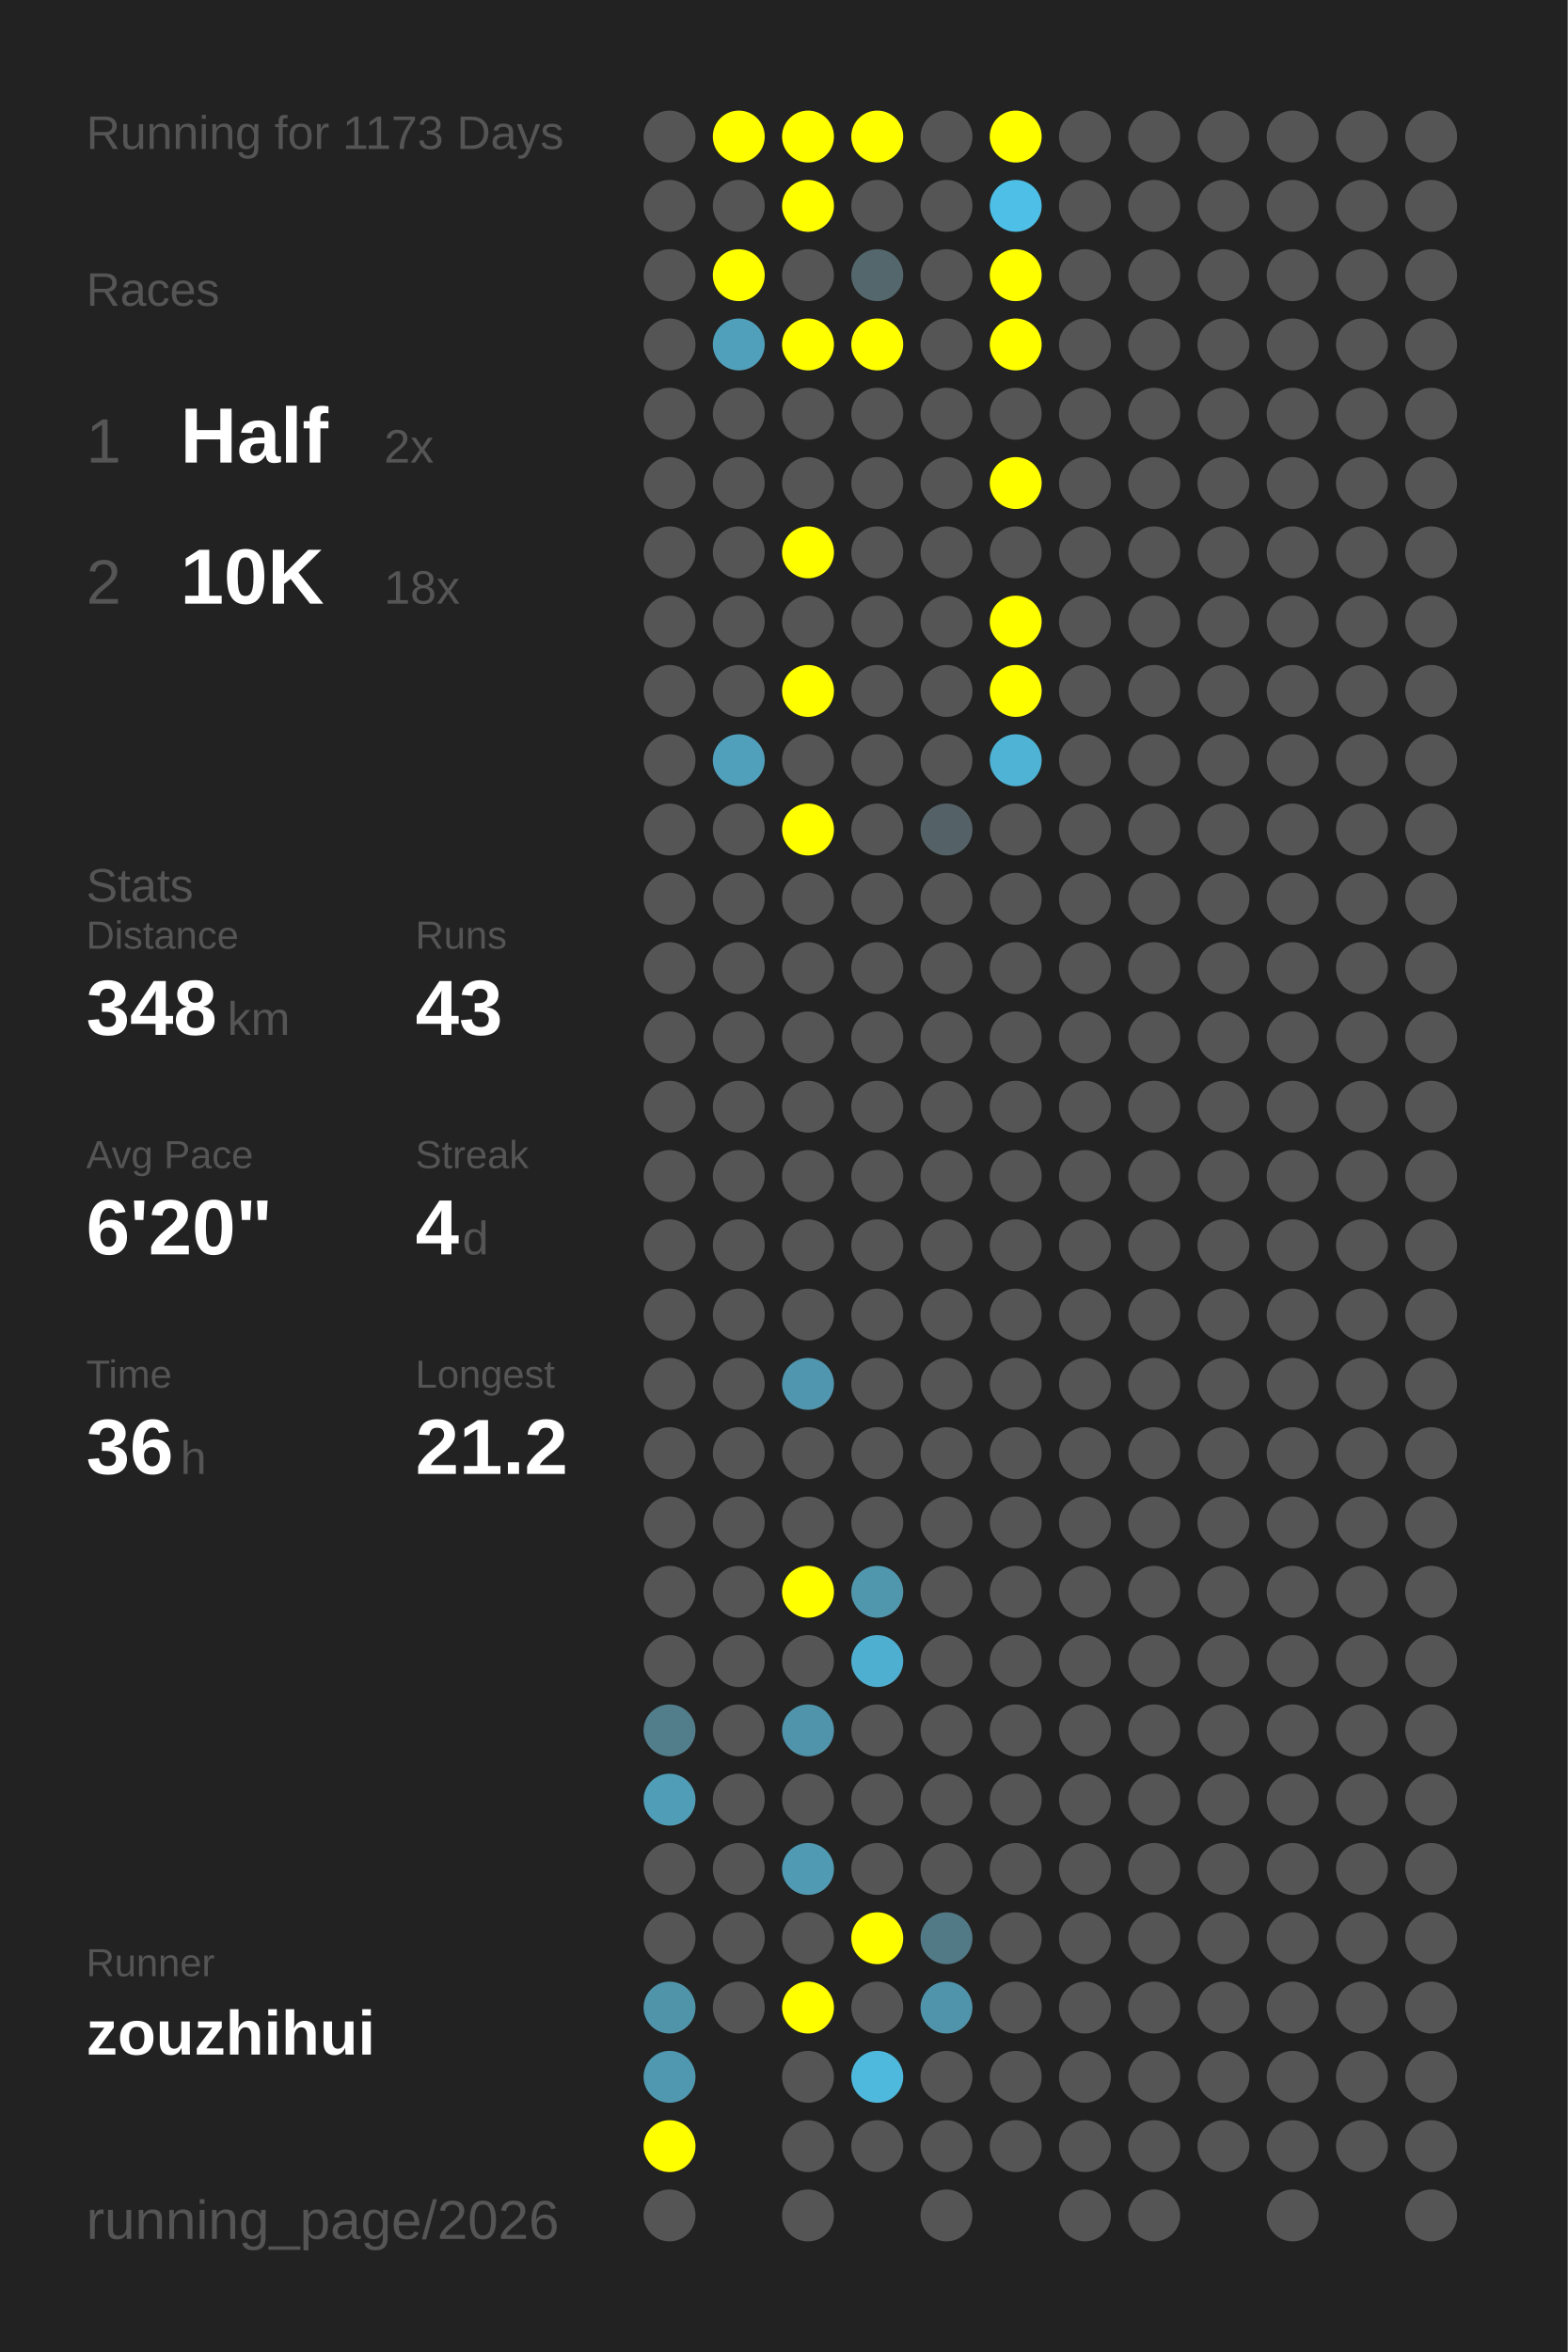
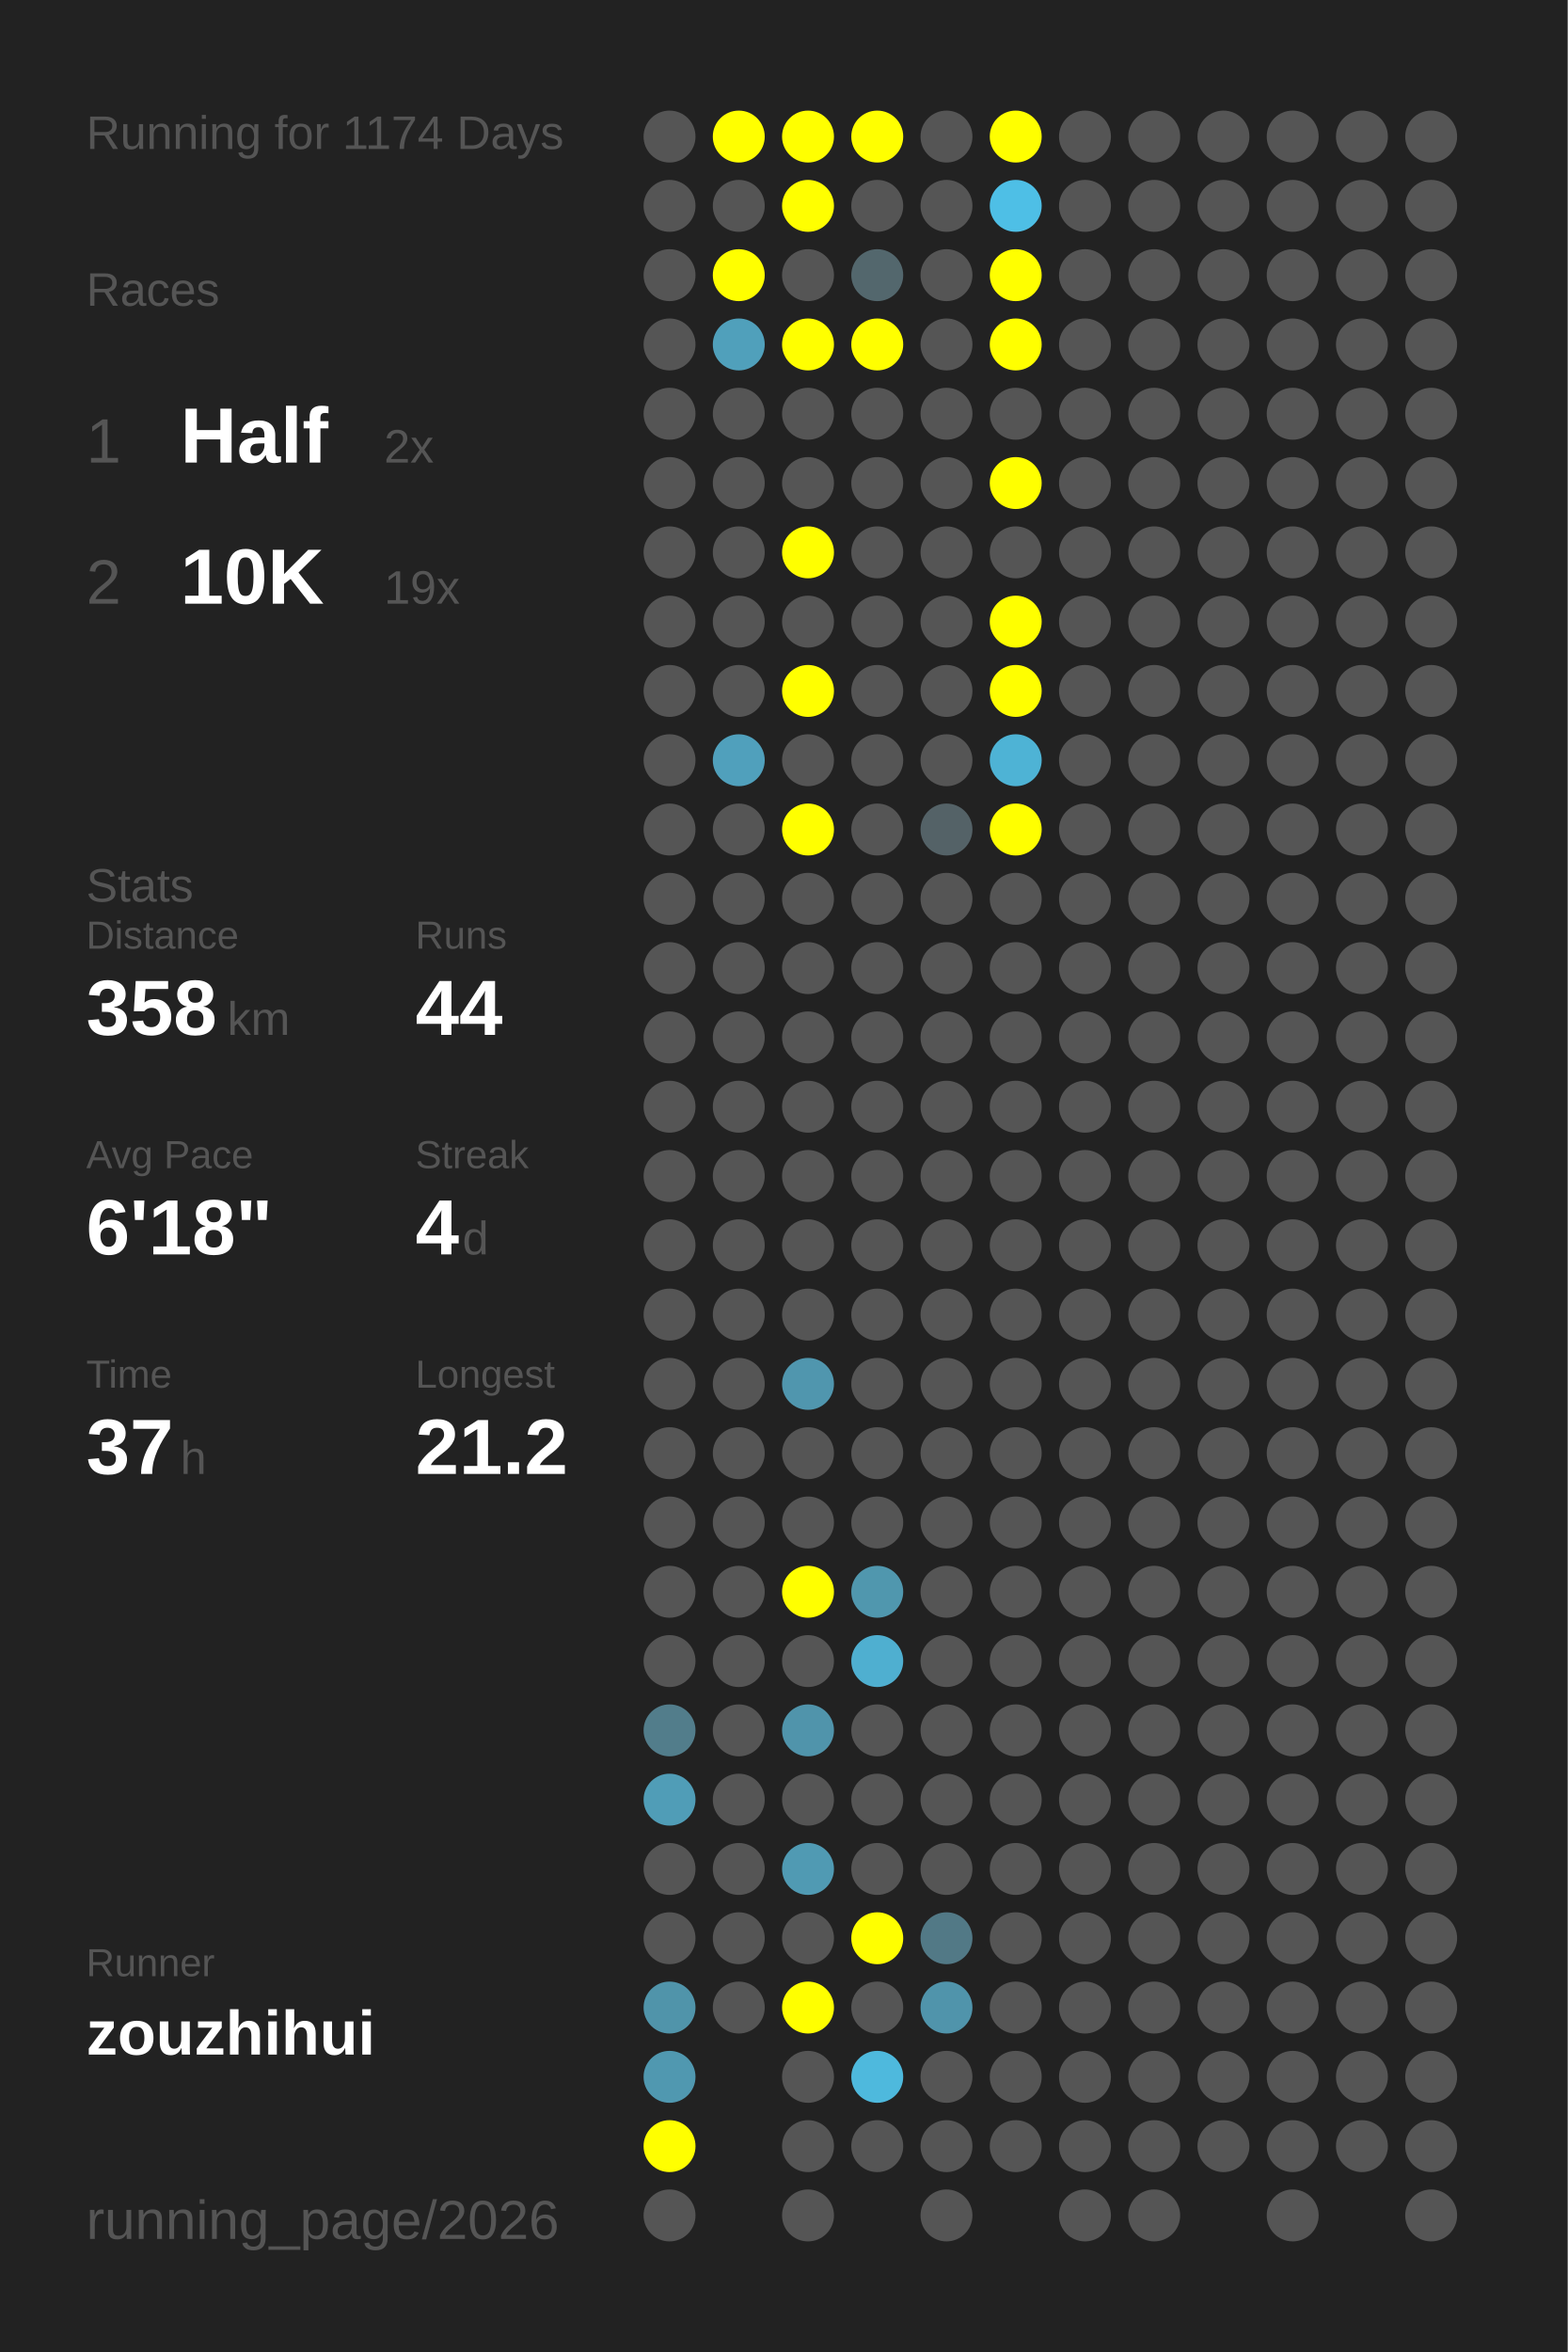
<svg xmlns="http://www.w3.org/2000/svg" baseProfile="full" height="300mm" version="1.1" viewBox="0,0,200,300" width="200mm">
  <defs />
  <rect fill="#222222" height="300" width="200" x="0" y="0" />
-   <text fill="#555555" style="font-size:6px; font-family:Arial;" x="11" y="19">Running for 1173 Days</text>
+   <text fill="#555555" style="font-size:6px; font-family:Arial;" x="11" y="19">Running for 1174 Days</text>
  <text fill="#555555" style="font-size:6px; font-family:Arial;" x="11" y="39">Races</text>
  <text fill="#555555" style="font-size:8px; font-family:Arial;" x="11" y="59">1</text>
  <text fill="#FFFFFF" style="font-size:10px; font-family:Arial; font-weight:bold;" x="23" y="59">Half</text>
  <text fill="#555555" style="font-size:6px; font-family:Arial;" x="49" y="59">2x</text>
  <text fill="#555555" style="font-size:8px; font-family:Arial;" x="11" y="77">2</text>
  <text fill="#FFFFFF" style="font-size:10px; font-family:Arial; font-weight:bold;" x="23" y="77">10K</text>
-   <text fill="#555555" style="font-size:6px; font-family:Arial;" x="49" y="77">18x</text>
+   <text fill="#555555" style="font-size:6px; font-family:Arial;" x="49" y="77">19x</text>
  <text fill="#555555" style="font-size:6px; font-family:Arial;" x="11" y="115">Stats</text>
  <text fill="#555555" style="font-size:5px; font-family:Arial;" x="11" y="121">Distance</text>
-   <text fill="#FFFFFF" style="font-size:10px; font-family:Arial; font-weight:bold;" x="11" y="132">348</text>
+   <text fill="#FFFFFF" style="font-size:10px; font-family:Arial; font-weight:bold;" x="11" y="132">358</text>
  <text fill="#555555" style="font-size:6px; font-family:Arial;" x="29" y="132">km</text>
  <text fill="#555555" style="font-size:5px; font-family:Arial;" x="53" y="121">Runs</text>
-   <text fill="#FFFFFF" style="font-size:10px; font-family:Arial; font-weight:bold;" x="53" y="132">43</text>
+   <text fill="#FFFFFF" style="font-size:10px; font-family:Arial; font-weight:bold;" x="53" y="132">44</text>
  <text fill="#555555" style="font-size:5px; font-family:Arial;" x="11" y="149">Avg Pace</text>
-   <text fill="#FFFFFF" style="font-size:10px; font-family:Arial; font-weight:bold;" x="11" y="160">6'20"</text>
+   <text fill="#FFFFFF" style="font-size:10px; font-family:Arial; font-weight:bold;" x="11" y="160">6'18"</text>
  <text fill="#555555" style="font-size:5px; font-family:Arial;" x="53" y="149">Streak</text>
  <text fill="#FFFFFF" style="font-size:10px; font-family:Arial; font-weight:bold;" x="53" y="160">4</text>
  <text fill="#555555" style="font-size:6px; font-family:Arial;" x="59" y="160">d</text>
  <text fill="#555555" style="font-size:5px; font-family:Arial;" x="11" y="177">Time</text>
-   <text fill="#FFFFFF" style="font-size:10px; font-family:Arial; font-weight:bold;" x="11" y="188">36</text>
+   <text fill="#FFFFFF" style="font-size:10px; font-family:Arial; font-weight:bold;" x="11" y="188">37</text>
  <text fill="#555555" style="font-size:6px; font-family:Arial;" x="23" y="188">h</text>
  <text fill="#555555" style="font-size:5px; font-family:Arial;" x="53" y="177">Longest</text>
  <text fill="#FFFFFF" style="font-size:10px; font-family:Arial; font-weight:bold;" x="53" y="188">21.2</text>
  <text fill="#555555" style="font-size:5px; font-family:Arial;" x="11" y="252.065">Runner</text>
  <text fill="#FFFFFF" style="font-size:8px; font-family:Arial; font-weight:bold;" x="11" y="262.065">zouzhihui</text>
  <text fill="#555555" style="font-size:7px; font-family:Arial;" x="11" y="285.581">running_page/2026</text>
  <circle cx="85.417" cy="17.419" fill="#555555" r="3.312" />
  <circle cx="85.417" cy="26.258" fill="#555555" r="3.312" />
  <circle cx="85.417" cy="35.097" fill="#555555" r="3.312" />
  <circle cx="85.417" cy="43.935" fill="#555555" r="3.312" />
  <circle cx="85.417" cy="52.774" fill="#555555" r="3.312" />
  <circle cx="85.417" cy="61.613" fill="#555555" r="3.312" />
  <circle cx="85.417" cy="70.452" fill="#555555" r="3.312" />
  <circle cx="85.417" cy="79.29" fill="#555555" r="3.312" />
  <circle cx="85.417" cy="88.129" fill="#555555" r="3.312" />
  <circle cx="85.417" cy="96.968" fill="#555555" r="3.312" />
  <circle cx="85.417" cy="105.806" fill="#555555" r="3.312" />
  <circle cx="85.417" cy="114.645" fill="#555555" r="3.312" />
  <circle cx="85.417" cy="123.484" fill="#555555" r="3.312" />
  <circle cx="85.417" cy="132.323" fill="#555555" r="3.312" />
  <circle cx="85.417" cy="141.161" fill="#555555" r="3.312" />
  <circle cx="85.417" cy="150" fill="#555555" r="3.312" />
  <circle cx="85.417" cy="158.839" fill="#555555" r="3.312" />
  <circle cx="85.417" cy="167.677" fill="#555555" r="3.312" />
  <circle cx="85.417" cy="176.516" fill="#555555" r="3.312" />
  <circle cx="85.417" cy="185.355" fill="#555555" r="3.312" />
  <circle cx="85.417" cy="194.194" fill="#555555" r="3.312" />
  <circle cx="85.417" cy="203.032" fill="#555555" r="3.312" />
  <circle cx="85.417" cy="211.871" fill="#555555" r="3.312" />
  <circle cx="85.417" cy="220.71" fill="#527d8b" r="3.312" />
  <circle cx="85.417" cy="229.548" fill="#509db7" r="3.312" />
  <circle cx="85.417" cy="238.387" fill="#555555" r="3.312" />
  <circle cx="85.417" cy="247.226" fill="#555555" r="3.312" />
  <circle cx="85.417" cy="256.065" fill="#5094aa" r="3.312" />
  <circle cx="85.417" cy="264.903" fill="#5098b0" r="3.312" />
  <circle cx="85.417" cy="273.742" fill="#FFFF00" r="3.312" />
  <circle cx="85.417" cy="282.581" fill="#555555" r="3.312" />
  <circle cx="94.25" cy="17.419" fill="#FFFF00" r="3.312" />
  <circle cx="94.25" cy="26.258" fill="#555555" r="3.312" />
  <circle cx="94.25" cy="35.097" fill="#FFFF00" r="3.312" />
  <circle cx="94.25" cy="43.935" fill="#50a0bb" r="3.312" />
  <circle cx="94.25" cy="52.774" fill="#555555" r="3.312" />
  <circle cx="94.25" cy="61.613" fill="#555555" r="3.312" />
  <circle cx="94.25" cy="70.452" fill="#555555" r="3.312" />
  <circle cx="94.25" cy="79.29" fill="#555555" r="3.312" />
  <circle cx="94.25" cy="88.129" fill="#555555" r="3.312" />
  <circle cx="94.25" cy="96.968" fill="#50a0bc" r="3.312" />
  <circle cx="94.25" cy="105.806" fill="#555555" r="3.312" />
  <circle cx="94.25" cy="114.645" fill="#555555" r="3.312" />
  <circle cx="94.25" cy="123.484" fill="#555555" r="3.312" />
  <circle cx="94.25" cy="132.323" fill="#555555" r="3.312" />
  <circle cx="94.25" cy="141.161" fill="#555555" r="3.312" />
  <circle cx="94.25" cy="150" fill="#555555" r="3.312" />
  <circle cx="94.25" cy="158.839" fill="#555555" r="3.312" />
  <circle cx="94.25" cy="167.677" fill="#555555" r="3.312" />
  <circle cx="94.25" cy="176.516" fill="#555555" r="3.312" />
  <circle cx="94.25" cy="185.355" fill="#555555" r="3.312" />
  <circle cx="94.25" cy="194.194" fill="#555555" r="3.312" />
  <circle cx="94.25" cy="203.032" fill="#555555" r="3.312" />
  <circle cx="94.25" cy="211.871" fill="#555555" r="3.312" />
  <circle cx="94.25" cy="220.71" fill="#555555" r="3.312" />
  <circle cx="94.25" cy="229.548" fill="#555555" r="3.312" />
  <circle cx="94.25" cy="238.387" fill="#555555" r="3.312" />
  <circle cx="94.25" cy="247.226" fill="#555555" r="3.312" />
  <circle cx="94.25" cy="256.065" fill="#555555" r="3.312" />
  <circle cx="103.083" cy="17.419" fill="#FFFF00" r="3.312" />
  <circle cx="103.083" cy="26.258" fill="#FFFF00" r="3.312" />
  <circle cx="103.083" cy="35.097" fill="#555555" r="3.312" />
  <circle cx="103.083" cy="43.935" fill="#FFFF00" r="3.312" />
  <circle cx="103.083" cy="52.774" fill="#555555" r="3.312" />
  <circle cx="103.083" cy="61.613" fill="#555555" r="3.312" />
  <circle cx="103.083" cy="70.452" fill="#FFFF00" r="3.312" />
  <circle cx="103.083" cy="79.29" fill="#555555" r="3.312" />
  <circle cx="103.083" cy="88.129" fill="#FFFF00" r="3.312" />
  <circle cx="103.083" cy="96.968" fill="#555555" r="3.312" />
  <circle cx="103.083" cy="105.806" fill="#FFFF00" r="3.312" />
  <circle cx="103.083" cy="114.645" fill="#555555" r="3.312" />
  <circle cx="103.083" cy="123.484" fill="#555555" r="3.312" />
  <circle cx="103.083" cy="132.323" fill="#555555" r="3.312" />
  <circle cx="103.083" cy="141.161" fill="#555555" r="3.312" />
  <circle cx="103.083" cy="150" fill="#555555" r="3.312" />
  <circle cx="103.083" cy="158.839" fill="#555555" r="3.312" />
  <circle cx="103.083" cy="167.677" fill="#555555" r="3.312" />
  <circle cx="103.083" cy="176.516" fill="#5096ae" r="3.312" />
  <circle cx="103.083" cy="185.355" fill="#555555" r="3.312" />
  <circle cx="103.083" cy="194.194" fill="#555555" r="3.312" />
  <circle cx="103.083" cy="203.032" fill="#FFFF00" r="3.312" />
  <circle cx="103.083" cy="211.871" fill="#555555" r="3.312" />
  <circle cx="103.083" cy="220.71" fill="#5094ab" r="3.312" />
  <circle cx="103.083" cy="229.548" fill="#555555" r="3.312" />
  <circle cx="103.083" cy="238.387" fill="#509ab3" r="3.312" />
  <circle cx="103.083" cy="247.226" fill="#555555" r="3.312" />
  <circle cx="103.083" cy="256.065" fill="#FFFF00" r="3.312" />
  <circle cx="103.083" cy="264.903" fill="#555555" r="3.312" />
  <circle cx="103.083" cy="273.742" fill="#555555" r="3.312" />
  <circle cx="103.083" cy="282.581" fill="#555555" r="3.312" />
  <circle cx="111.917" cy="17.419" fill="#FFFF00" r="3.312" />
  <circle cx="111.917" cy="26.258" fill="#555555" r="3.312" />
  <circle cx="111.917" cy="35.097" fill="#53676d" r="3.312" />
  <circle cx="111.917" cy="43.935" fill="#FFFF00" r="3.312" />
  <circle cx="111.917" cy="52.774" fill="#555555" r="3.312" />
  <circle cx="111.917" cy="61.613" fill="#555555" r="3.312" />
  <circle cx="111.917" cy="70.452" fill="#555555" r="3.312" />
  <circle cx="111.917" cy="79.29" fill="#555555" r="3.312" />
  <circle cx="111.917" cy="88.129" fill="#555555" r="3.312" />
  <circle cx="111.917" cy="96.968" fill="#555555" r="3.312" />
  <circle cx="111.917" cy="105.806" fill="#555555" r="3.312" />
  <circle cx="111.917" cy="114.645" fill="#555555" r="3.312" />
  <circle cx="111.917" cy="123.484" fill="#555555" r="3.312" />
  <circle cx="111.917" cy="132.323" fill="#555555" r="3.312" />
  <circle cx="111.917" cy="141.161" fill="#555555" r="3.312" />
  <circle cx="111.917" cy="150" fill="#555555" r="3.312" />
  <circle cx="111.917" cy="158.839" fill="#555555" r="3.312" />
  <circle cx="111.917" cy="167.677" fill="#555555" r="3.312" />
  <circle cx="111.917" cy="176.516" fill="#555555" r="3.312" />
  <circle cx="111.917" cy="185.355" fill="#555555" r="3.312" />
  <circle cx="111.917" cy="194.194" fill="#555555" r="3.312" />
  <circle cx="111.917" cy="203.032" fill="#5097ae" r="3.312" />
  <circle cx="111.917" cy="211.871" fill="#4fafd0" r="3.312" />
  <circle cx="111.917" cy="220.71" fill="#555555" r="3.312" />
  <circle cx="111.917" cy="229.548" fill="#555555" r="3.312" />
  <circle cx="111.917" cy="238.387" fill="#555555" r="3.312" />
  <circle cx="111.917" cy="247.226" fill="#FFFF00" r="3.312" />
  <circle cx="111.917" cy="256.065" fill="#555555" r="3.312" />
  <circle cx="111.917" cy="264.903" fill="#4eb9dd" r="3.312" />
  <circle cx="111.917" cy="273.742" fill="#555555" r="3.312" />
  <circle cx="120.75" cy="17.419" fill="#555555" r="3.312" />
  <circle cx="120.75" cy="26.258" fill="#555555" r="3.312" />
  <circle cx="120.75" cy="35.097" fill="#555555" r="3.312" />
  <circle cx="120.75" cy="43.935" fill="#555555" r="3.312" />
  <circle cx="120.75" cy="52.774" fill="#555555" r="3.312" />
  <circle cx="120.75" cy="61.613" fill="#555555" r="3.312" />
  <circle cx="120.75" cy="70.452" fill="#555555" r="3.312" />
  <circle cx="120.75" cy="79.29" fill="#555555" r="3.312" />
  <circle cx="120.75" cy="88.129" fill="#555555" r="3.312" />
  <circle cx="120.75" cy="96.968" fill="#555555" r="3.312" />
  <circle cx="120.75" cy="105.806" fill="#546267" r="3.312" />
  <circle cx="120.75" cy="114.645" fill="#555555" r="3.312" />
  <circle cx="120.75" cy="123.484" fill="#555555" r="3.312" />
  <circle cx="120.75" cy="132.323" fill="#555555" r="3.312" />
  <circle cx="120.75" cy="141.161" fill="#555555" r="3.312" />
  <circle cx="120.75" cy="150" fill="#555555" r="3.312" />
  <circle cx="120.75" cy="158.839" fill="#555555" r="3.312" />
  <circle cx="120.75" cy="167.677" fill="#555555" r="3.312" />
  <circle cx="120.75" cy="176.516" fill="#555555" r="3.312" />
  <circle cx="120.75" cy="185.355" fill="#555555" r="3.312" />
  <circle cx="120.75" cy="194.194" fill="#555555" r="3.312" />
  <circle cx="120.75" cy="203.032" fill="#555555" r="3.312" />
  <circle cx="120.75" cy="211.871" fill="#555555" r="3.312" />
  <circle cx="120.75" cy="220.71" fill="#555555" r="3.312" />
  <circle cx="120.75" cy="229.548" fill="#555555" r="3.312" />
  <circle cx="120.75" cy="238.387" fill="#555555" r="3.312" />
  <circle cx="120.75" cy="247.226" fill="#527986" r="3.312" />
  <circle cx="120.75" cy="256.065" fill="#5094ab" r="3.312" />
  <circle cx="120.75" cy="264.903" fill="#555555" r="3.312" />
  <circle cx="120.75" cy="273.742" fill="#555555" r="3.312" />
  <circle cx="120.75" cy="282.581" fill="#555555" r="3.312" />
  <circle cx="129.583" cy="17.419" fill="#FFFF00" r="3.312" />
  <circle cx="129.583" cy="26.258" fill="#4ebfe6" r="3.312" />
  <circle cx="129.583" cy="35.097" fill="#FFFF00" r="3.312" />
  <circle cx="129.583" cy="43.935" fill="#FFFF00" r="3.312" />
  <circle cx="129.583" cy="52.774" fill="#555555" r="3.312" />
  <circle cx="129.583" cy="61.613" fill="#FFFF00" r="3.312" />
  <circle cx="129.583" cy="70.452" fill="#555555" r="3.312" />
  <circle cx="129.583" cy="79.29" fill="#FFFF00" r="3.312" />
  <circle cx="129.583" cy="88.129" fill="#FFFF00" r="3.312" />
  <circle cx="129.583" cy="96.968" fill="#4eb3d5" r="3.312" />
-   <circle cx="129.583" cy="105.806" fill="#555555" r="3.312" />
+   <circle cx="129.583" cy="105.806" fill="#FFFF00" r="3.312" />
  <circle cx="129.583" cy="114.645" fill="#555555" r="3.312" />
  <circle cx="129.583" cy="123.484" fill="#555555" r="3.312" />
  <circle cx="129.583" cy="132.323" fill="#555555" r="3.312" />
  <circle cx="129.583" cy="141.161" fill="#555555" r="3.312" />
  <circle cx="129.583" cy="150" fill="#555555" r="3.312" />
  <circle cx="129.583" cy="158.839" fill="#555555" r="3.312" />
  <circle cx="129.583" cy="167.677" fill="#555555" r="3.312" />
  <circle cx="129.583" cy="176.516" fill="#555555" r="3.312" />
  <circle cx="129.583" cy="185.355" fill="#555555" r="3.312" />
  <circle cx="129.583" cy="194.194" fill="#555555" r="3.312" />
  <circle cx="129.583" cy="203.032" fill="#555555" r="3.312" />
  <circle cx="129.583" cy="211.871" fill="#555555" r="3.312" />
  <circle cx="129.583" cy="220.71" fill="#555555" r="3.312" />
  <circle cx="129.583" cy="229.548" fill="#555555" r="3.312" />
  <circle cx="129.583" cy="238.387" fill="#555555" r="3.312" />
  <circle cx="129.583" cy="247.226" fill="#555555" r="3.312" />
  <circle cx="129.583" cy="256.065" fill="#555555" r="3.312" />
  <circle cx="129.583" cy="264.903" fill="#555555" r="3.312" />
  <circle cx="129.583" cy="273.742" fill="#555555" r="3.312" />
  <circle cx="138.417" cy="17.419" fill="#555555" r="3.312" />
  <circle cx="138.417" cy="26.258" fill="#555555" r="3.312" />
  <circle cx="138.417" cy="35.097" fill="#555555" r="3.312" />
  <circle cx="138.417" cy="43.935" fill="#555555" r="3.312" />
  <circle cx="138.417" cy="52.774" fill="#555555" r="3.312" />
  <circle cx="138.417" cy="61.613" fill="#555555" r="3.312" />
  <circle cx="138.417" cy="70.452" fill="#555555" r="3.312" />
  <circle cx="138.417" cy="79.29" fill="#555555" r="3.312" />
  <circle cx="138.417" cy="88.129" fill="#555555" r="3.312" />
  <circle cx="138.417" cy="96.968" fill="#555555" r="3.312" />
  <circle cx="138.417" cy="105.806" fill="#555555" r="3.312" />
  <circle cx="138.417" cy="114.645" fill="#555555" r="3.312" />
  <circle cx="138.417" cy="123.484" fill="#555555" r="3.312" />
  <circle cx="138.417" cy="132.323" fill="#555555" r="3.312" />
  <circle cx="138.417" cy="141.161" fill="#555555" r="3.312" />
  <circle cx="138.417" cy="150" fill="#555555" r="3.312" />
  <circle cx="138.417" cy="158.839" fill="#555555" r="3.312" />
  <circle cx="138.417" cy="167.677" fill="#555555" r="3.312" />
  <circle cx="138.417" cy="176.516" fill="#555555" r="3.312" />
  <circle cx="138.417" cy="185.355" fill="#555555" r="3.312" />
  <circle cx="138.417" cy="194.194" fill="#555555" r="3.312" />
  <circle cx="138.417" cy="203.032" fill="#555555" r="3.312" />
  <circle cx="138.417" cy="211.871" fill="#555555" r="3.312" />
  <circle cx="138.417" cy="220.71" fill="#555555" r="3.312" />
  <circle cx="138.417" cy="229.548" fill="#555555" r="3.312" />
  <circle cx="138.417" cy="238.387" fill="#555555" r="3.312" />
  <circle cx="138.417" cy="247.226" fill="#555555" r="3.312" />
  <circle cx="138.417" cy="256.065" fill="#555555" r="3.312" />
  <circle cx="138.417" cy="264.903" fill="#555555" r="3.312" />
  <circle cx="138.417" cy="273.742" fill="#555555" r="3.312" />
  <circle cx="138.417" cy="282.581" fill="#555555" r="3.312" />
  <circle cx="147.25" cy="17.419" fill="#555555" r="3.312" />
  <circle cx="147.25" cy="26.258" fill="#555555" r="3.312" />
  <circle cx="147.25" cy="35.097" fill="#555555" r="3.312" />
  <circle cx="147.25" cy="43.935" fill="#555555" r="3.312" />
  <circle cx="147.25" cy="52.774" fill="#555555" r="3.312" />
  <circle cx="147.25" cy="61.613" fill="#555555" r="3.312" />
  <circle cx="147.25" cy="70.452" fill="#555555" r="3.312" />
  <circle cx="147.25" cy="79.29" fill="#555555" r="3.312" />
  <circle cx="147.25" cy="88.129" fill="#555555" r="3.312" />
  <circle cx="147.25" cy="96.968" fill="#555555" r="3.312" />
  <circle cx="147.25" cy="105.806" fill="#555555" r="3.312" />
  <circle cx="147.25" cy="114.645" fill="#555555" r="3.312" />
  <circle cx="147.25" cy="123.484" fill="#555555" r="3.312" />
  <circle cx="147.25" cy="132.323" fill="#555555" r="3.312" />
  <circle cx="147.25" cy="141.161" fill="#555555" r="3.312" />
  <circle cx="147.25" cy="150" fill="#555555" r="3.312" />
  <circle cx="147.25" cy="158.839" fill="#555555" r="3.312" />
  <circle cx="147.25" cy="167.677" fill="#555555" r="3.312" />
  <circle cx="147.25" cy="176.516" fill="#555555" r="3.312" />
  <circle cx="147.25" cy="185.355" fill="#555555" r="3.312" />
  <circle cx="147.25" cy="194.194" fill="#555555" r="3.312" />
  <circle cx="147.25" cy="203.032" fill="#555555" r="3.312" />
  <circle cx="147.25" cy="211.871" fill="#555555" r="3.312" />
  <circle cx="147.25" cy="220.71" fill="#555555" r="3.312" />
  <circle cx="147.25" cy="229.548" fill="#555555" r="3.312" />
  <circle cx="147.25" cy="238.387" fill="#555555" r="3.312" />
  <circle cx="147.25" cy="247.226" fill="#555555" r="3.312" />
  <circle cx="147.25" cy="256.065" fill="#555555" r="3.312" />
  <circle cx="147.25" cy="264.903" fill="#555555" r="3.312" />
  <circle cx="147.25" cy="273.742" fill="#555555" r="3.312" />
  <circle cx="147.25" cy="282.581" fill="#555555" r="3.312" />
  <circle cx="156.083" cy="17.419" fill="#555555" r="3.312" />
  <circle cx="156.083" cy="26.258" fill="#555555" r="3.312" />
  <circle cx="156.083" cy="35.097" fill="#555555" r="3.312" />
  <circle cx="156.083" cy="43.935" fill="#555555" r="3.312" />
  <circle cx="156.083" cy="52.774" fill="#555555" r="3.312" />
  <circle cx="156.083" cy="61.613" fill="#555555" r="3.312" />
  <circle cx="156.083" cy="70.452" fill="#555555" r="3.312" />
  <circle cx="156.083" cy="79.29" fill="#555555" r="3.312" />
  <circle cx="156.083" cy="88.129" fill="#555555" r="3.312" />
  <circle cx="156.083" cy="96.968" fill="#555555" r="3.312" />
  <circle cx="156.083" cy="105.806" fill="#555555" r="3.312" />
  <circle cx="156.083" cy="114.645" fill="#555555" r="3.312" />
  <circle cx="156.083" cy="123.484" fill="#555555" r="3.312" />
  <circle cx="156.083" cy="132.323" fill="#555555" r="3.312" />
  <circle cx="156.083" cy="141.161" fill="#555555" r="3.312" />
  <circle cx="156.083" cy="150" fill="#555555" r="3.312" />
  <circle cx="156.083" cy="158.839" fill="#555555" r="3.312" />
  <circle cx="156.083" cy="167.677" fill="#555555" r="3.312" />
  <circle cx="156.083" cy="176.516" fill="#555555" r="3.312" />
  <circle cx="156.083" cy="185.355" fill="#555555" r="3.312" />
  <circle cx="156.083" cy="194.194" fill="#555555" r="3.312" />
  <circle cx="156.083" cy="203.032" fill="#555555" r="3.312" />
  <circle cx="156.083" cy="211.871" fill="#555555" r="3.312" />
  <circle cx="156.083" cy="220.71" fill="#555555" r="3.312" />
  <circle cx="156.083" cy="229.548" fill="#555555" r="3.312" />
  <circle cx="156.083" cy="238.387" fill="#555555" r="3.312" />
  <circle cx="156.083" cy="247.226" fill="#555555" r="3.312" />
  <circle cx="156.083" cy="256.065" fill="#555555" r="3.312" />
  <circle cx="156.083" cy="264.903" fill="#555555" r="3.312" />
  <circle cx="156.083" cy="273.742" fill="#555555" r="3.312" />
  <circle cx="164.917" cy="17.419" fill="#555555" r="3.312" />
  <circle cx="164.917" cy="26.258" fill="#555555" r="3.312" />
  <circle cx="164.917" cy="35.097" fill="#555555" r="3.312" />
  <circle cx="164.917" cy="43.935" fill="#555555" r="3.312" />
  <circle cx="164.917" cy="52.774" fill="#555555" r="3.312" />
  <circle cx="164.917" cy="61.613" fill="#555555" r="3.312" />
  <circle cx="164.917" cy="70.452" fill="#555555" r="3.312" />
  <circle cx="164.917" cy="79.29" fill="#555555" r="3.312" />
  <circle cx="164.917" cy="88.129" fill="#555555" r="3.312" />
  <circle cx="164.917" cy="96.968" fill="#555555" r="3.312" />
  <circle cx="164.917" cy="105.806" fill="#555555" r="3.312" />
  <circle cx="164.917" cy="114.645" fill="#555555" r="3.312" />
  <circle cx="164.917" cy="123.484" fill="#555555" r="3.312" />
  <circle cx="164.917" cy="132.323" fill="#555555" r="3.312" />
  <circle cx="164.917" cy="141.161" fill="#555555" r="3.312" />
  <circle cx="164.917" cy="150" fill="#555555" r="3.312" />
  <circle cx="164.917" cy="158.839" fill="#555555" r="3.312" />
  <circle cx="164.917" cy="167.677" fill="#555555" r="3.312" />
  <circle cx="164.917" cy="176.516" fill="#555555" r="3.312" />
  <circle cx="164.917" cy="185.355" fill="#555555" r="3.312" />
  <circle cx="164.917" cy="194.194" fill="#555555" r="3.312" />
  <circle cx="164.917" cy="203.032" fill="#555555" r="3.312" />
  <circle cx="164.917" cy="211.871" fill="#555555" r="3.312" />
  <circle cx="164.917" cy="220.71" fill="#555555" r="3.312" />
  <circle cx="164.917" cy="229.548" fill="#555555" r="3.312" />
  <circle cx="164.917" cy="238.387" fill="#555555" r="3.312" />
  <circle cx="164.917" cy="247.226" fill="#555555" r="3.312" />
  <circle cx="164.917" cy="256.065" fill="#555555" r="3.312" />
  <circle cx="164.917" cy="264.903" fill="#555555" r="3.312" />
  <circle cx="164.917" cy="273.742" fill="#555555" r="3.312" />
  <circle cx="164.917" cy="282.581" fill="#555555" r="3.312" />
  <circle cx="173.75" cy="17.419" fill="#555555" r="3.312" />
  <circle cx="173.75" cy="26.258" fill="#555555" r="3.312" />
  <circle cx="173.75" cy="35.097" fill="#555555" r="3.312" />
  <circle cx="173.75" cy="43.935" fill="#555555" r="3.312" />
  <circle cx="173.75" cy="52.774" fill="#555555" r="3.312" />
  <circle cx="173.75" cy="61.613" fill="#555555" r="3.312" />
  <circle cx="173.75" cy="70.452" fill="#555555" r="3.312" />
  <circle cx="173.75" cy="79.29" fill="#555555" r="3.312" />
  <circle cx="173.75" cy="88.129" fill="#555555" r="3.312" />
  <circle cx="173.75" cy="96.968" fill="#555555" r="3.312" />
  <circle cx="173.75" cy="105.806" fill="#555555" r="3.312" />
  <circle cx="173.75" cy="114.645" fill="#555555" r="3.312" />
  <circle cx="173.75" cy="123.484" fill="#555555" r="3.312" />
  <circle cx="173.75" cy="132.323" fill="#555555" r="3.312" />
  <circle cx="173.75" cy="141.161" fill="#555555" r="3.312" />
  <circle cx="173.75" cy="150" fill="#555555" r="3.312" />
  <circle cx="173.75" cy="158.839" fill="#555555" r="3.312" />
  <circle cx="173.75" cy="167.677" fill="#555555" r="3.312" />
  <circle cx="173.75" cy="176.516" fill="#555555" r="3.312" />
  <circle cx="173.75" cy="185.355" fill="#555555" r="3.312" />
  <circle cx="173.75" cy="194.194" fill="#555555" r="3.312" />
  <circle cx="173.75" cy="203.032" fill="#555555" r="3.312" />
  <circle cx="173.75" cy="211.871" fill="#555555" r="3.312" />
  <circle cx="173.75" cy="220.71" fill="#555555" r="3.312" />
  <circle cx="173.75" cy="229.548" fill="#555555" r="3.312" />
  <circle cx="173.75" cy="238.387" fill="#555555" r="3.312" />
  <circle cx="173.75" cy="247.226" fill="#555555" r="3.312" />
  <circle cx="173.75" cy="256.065" fill="#555555" r="3.312" />
  <circle cx="173.75" cy="264.903" fill="#555555" r="3.312" />
  <circle cx="173.75" cy="273.742" fill="#555555" r="3.312" />
  <circle cx="182.583" cy="17.419" fill="#555555" r="3.312" />
  <circle cx="182.583" cy="26.258" fill="#555555" r="3.312" />
  <circle cx="182.583" cy="35.097" fill="#555555" r="3.312" />
  <circle cx="182.583" cy="43.935" fill="#555555" r="3.312" />
  <circle cx="182.583" cy="52.774" fill="#555555" r="3.312" />
  <circle cx="182.583" cy="61.613" fill="#555555" r="3.312" />
  <circle cx="182.583" cy="70.452" fill="#555555" r="3.312" />
  <circle cx="182.583" cy="79.29" fill="#555555" r="3.312" />
  <circle cx="182.583" cy="88.129" fill="#555555" r="3.312" />
  <circle cx="182.583" cy="96.968" fill="#555555" r="3.312" />
  <circle cx="182.583" cy="105.806" fill="#555555" r="3.312" />
  <circle cx="182.583" cy="114.645" fill="#555555" r="3.312" />
  <circle cx="182.583" cy="123.484" fill="#555555" r="3.312" />
  <circle cx="182.583" cy="132.323" fill="#555555" r="3.312" />
  <circle cx="182.583" cy="141.161" fill="#555555" r="3.312" />
  <circle cx="182.583" cy="150" fill="#555555" r="3.312" />
  <circle cx="182.583" cy="158.839" fill="#555555" r="3.312" />
  <circle cx="182.583" cy="167.677" fill="#555555" r="3.312" />
  <circle cx="182.583" cy="176.516" fill="#555555" r="3.312" />
  <circle cx="182.583" cy="185.355" fill="#555555" r="3.312" />
  <circle cx="182.583" cy="194.194" fill="#555555" r="3.312" />
  <circle cx="182.583" cy="203.032" fill="#555555" r="3.312" />
  <circle cx="182.583" cy="211.871" fill="#555555" r="3.312" />
  <circle cx="182.583" cy="220.71" fill="#555555" r="3.312" />
  <circle cx="182.583" cy="229.548" fill="#555555" r="3.312" />
  <circle cx="182.583" cy="238.387" fill="#555555" r="3.312" />
  <circle cx="182.583" cy="247.226" fill="#555555" r="3.312" />
  <circle cx="182.583" cy="256.065" fill="#555555" r="3.312" />
  <circle cx="182.583" cy="264.903" fill="#555555" r="3.312" />
  <circle cx="182.583" cy="273.742" fill="#555555" r="3.312" />
  <circle cx="182.583" cy="282.581" fill="#555555" r="3.312" />
</svg>
